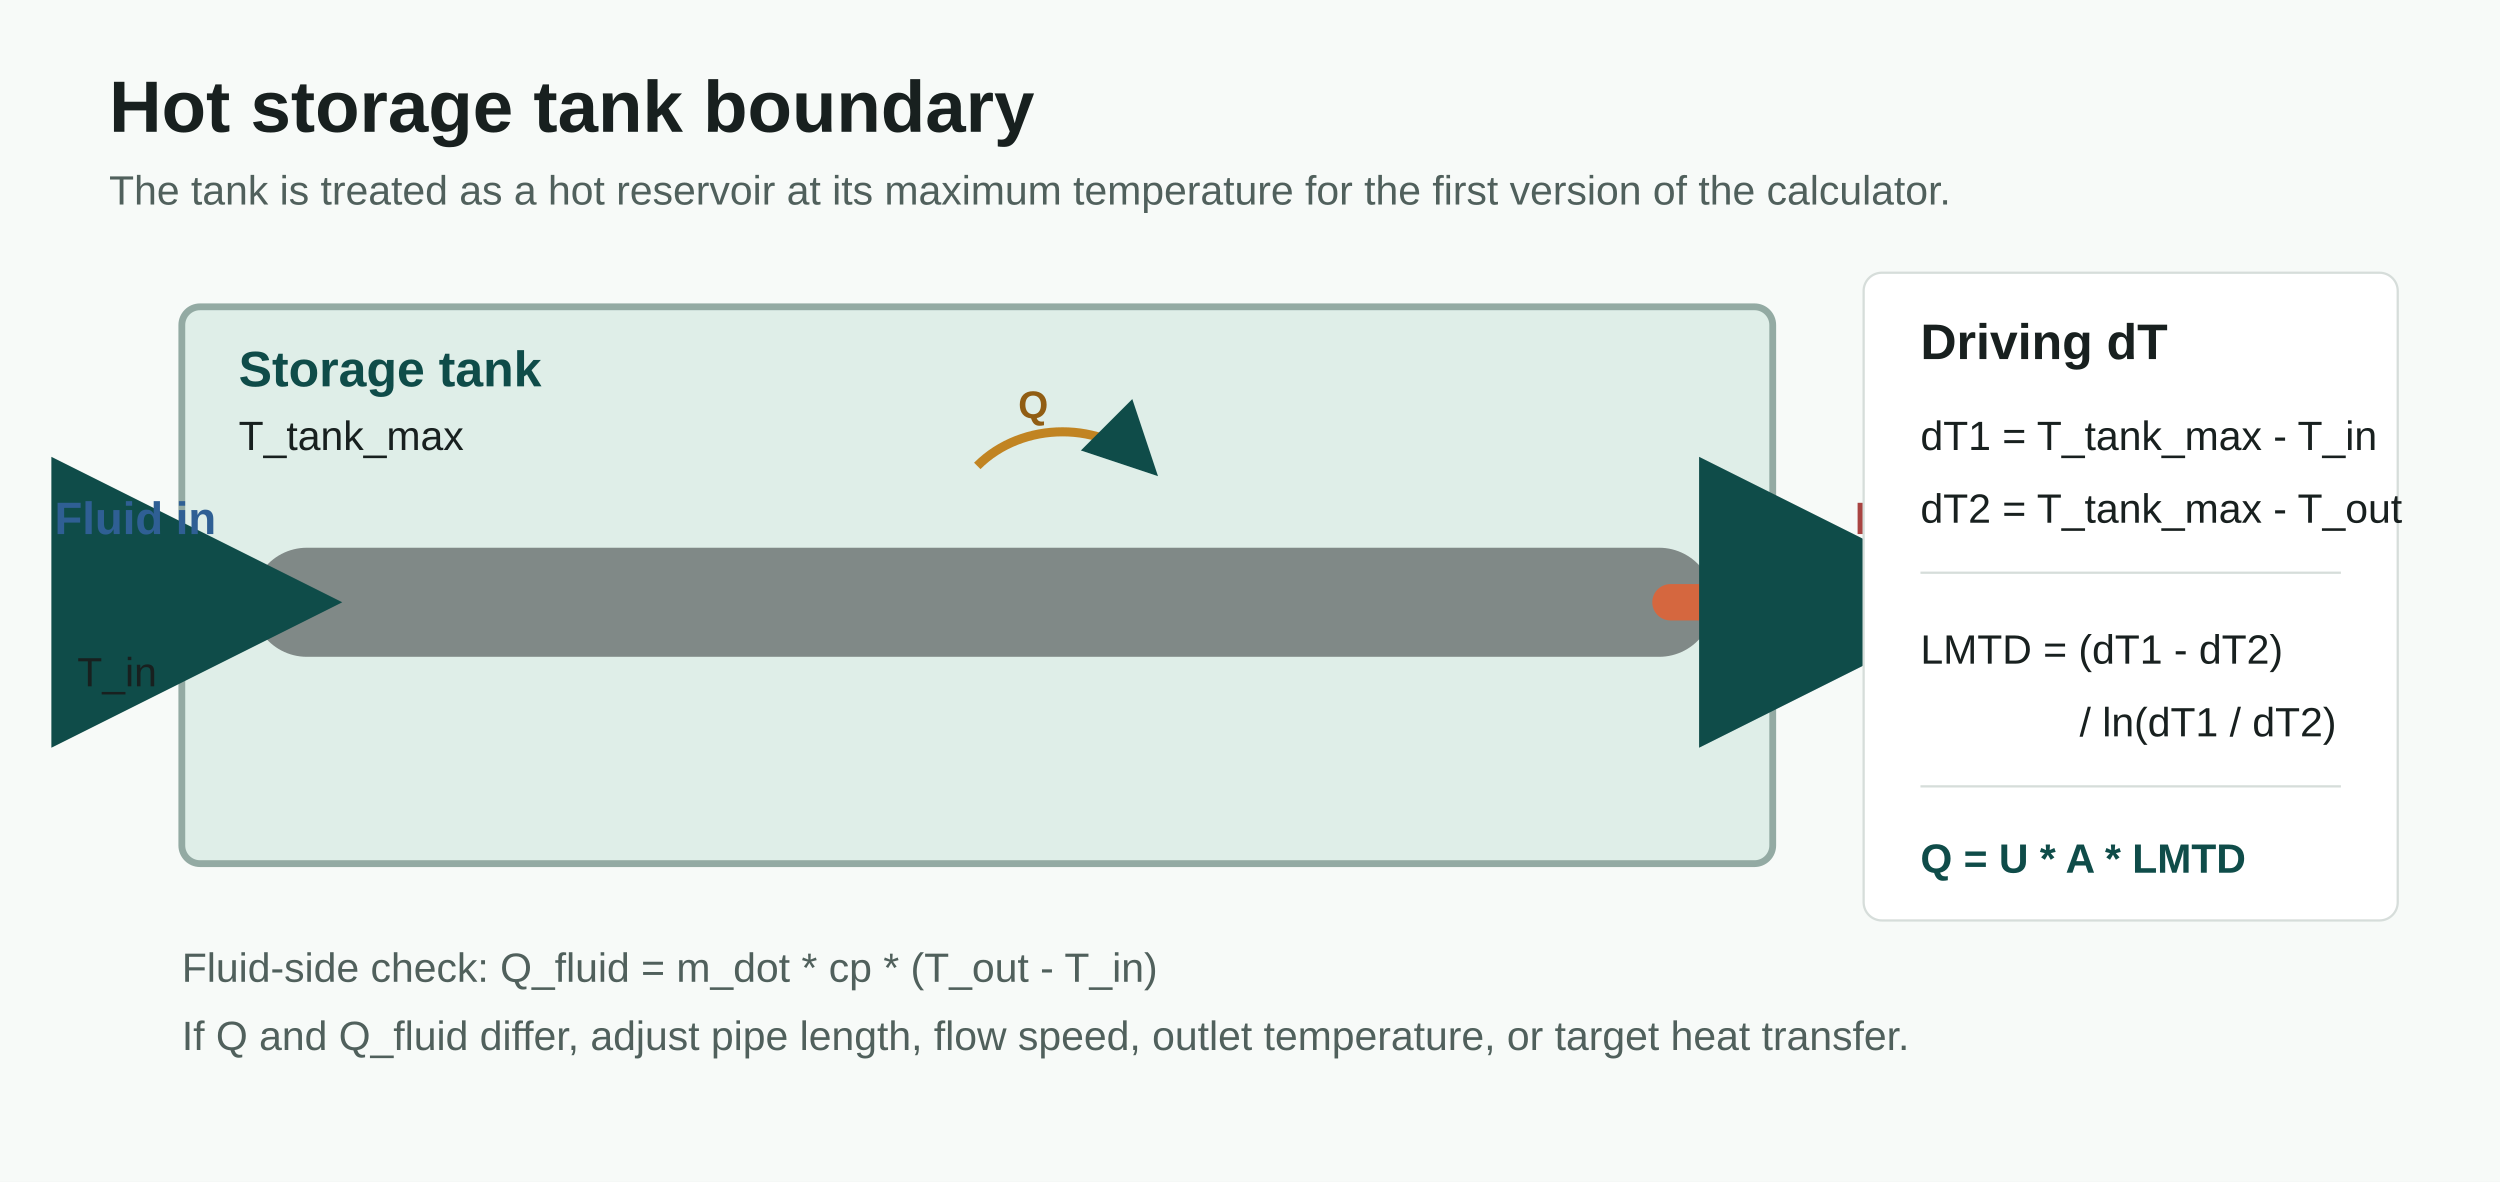
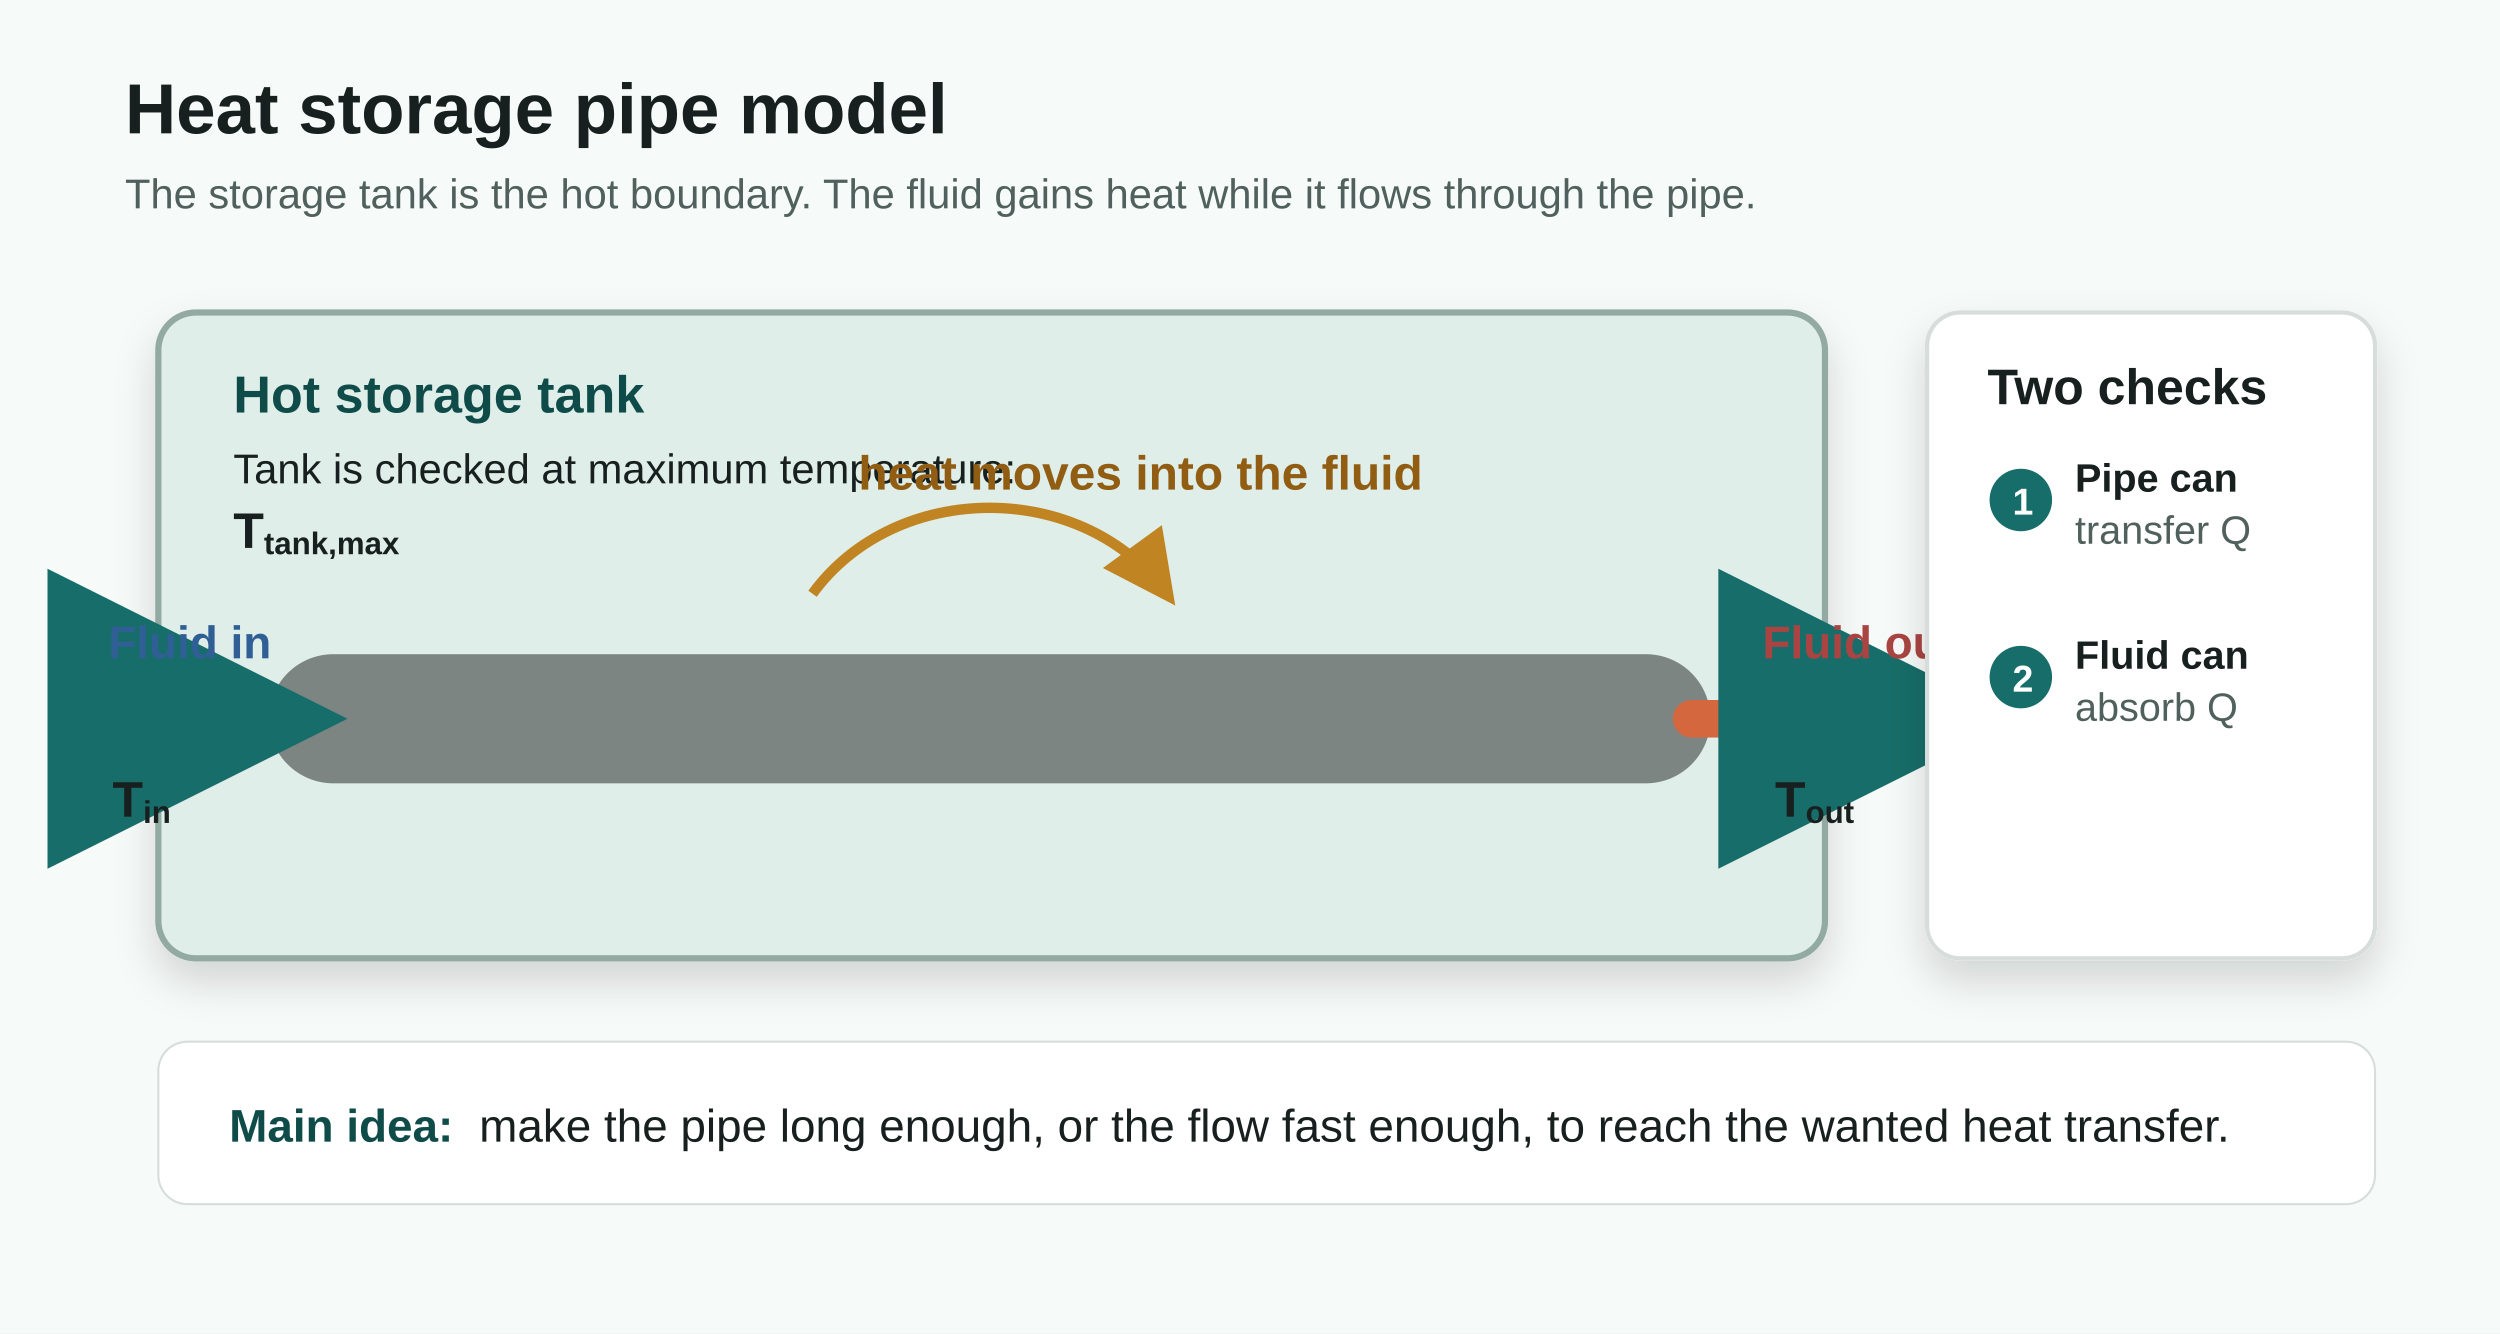
- <svg xmlns="http://www.w3.org/2000/svg" width="1100" height="520" viewBox="0 0 1100 520" role="img" aria-labelledby="title desc">
+ <svg xmlns="http://www.w3.org/2000/svg" width="1200" height="640" viewBox="0 0 1200 640" role="img" aria-labelledby="title desc">
  <defs>
-     <marker id="arrow" viewBox="0 0 10 10" refX="8" refY="5" markerWidth="8" markerHeight="8" orient="auto-start-reverse">
-       <path d="M 0 0 L 10 5 L 0 10 z" fill="#0f4c49" />
+     <marker id="arrow-teal" viewBox="0 0 10 10" refX="8" refY="5" markerWidth="8" markerHeight="8" orient="auto">
+       <path d="M 0 0 L 10 5 L 0 10 z" fill="#176d69" />
    </marker>
-     <linearGradient id="fluidGrad" x1="0" x2="1">
+     <marker id="arrow-gold" viewBox="0 0 10 10" refX="8" refY="5" markerWidth="7" markerHeight="7" orient="auto">
+       <path d="M 0 0 L 10 5 L 0 10 z" fill="#c18422" />
+     </marker>
+     <linearGradient id="water" x1="0" x2="1">
      <stop offset="0" stop-color="#2f5f94" />
      <stop offset="1" stop-color="#d5673f" />
    </linearGradient>
+     <filter id="shadow" x="-10%" y="-20%" width="120%" height="150%">
+       <feDropShadow dx="0" dy="10" stdDeviation="10" flood-color="#18201f" flood-opacity="0.15" />
+     </filter>
  </defs>
-   <rect width="1100" height="520" fill="#f7faf8" />
-   <text x="48" y="58" font-family="Arial, Helvetica, sans-serif" font-size="32" font-weight="700" fill="#18201f">Hot storage tank boundary</text>
-   <text x="48" y="90" font-family="Arial, Helvetica, sans-serif" font-size="18" fill="#50605c">The tank is treated as a hot reservoir at its maximum temperature for the first version of the calculator.</text>
-   <rect x="80" y="135" width="700" height="245" rx="8" fill="#dfeee8" stroke="#93aaa3" stroke-width="3" />
-   <text x="105" y="170" font-family="Arial, Helvetica, sans-serif" font-size="22" font-weight="700" fill="#0f4c49">Storage tank</text>
-   <text x="105" y="198" font-family="Arial, Helvetica, sans-serif" font-size="18" fill="#18201f">T_tank_max</text>
-   <line x1="135" y1="265" x2="730" y2="265" stroke="#808987" stroke-width="48" stroke-linecap="round" />
-   <line x1="135" y1="265" x2="730" y2="265" stroke="url(#fluidGrad)" stroke-width="30" stroke-linecap="round" />
-   <line x1="35" y1="265" x2="125" y2="265" stroke="#2f5f94" stroke-width="16" stroke-linecap="round" marker-end="url(#arrow)" />
-   <line x1="735" y1="265" x2="850" y2="265" stroke="#d5673f" stroke-width="16" stroke-linecap="round" marker-end="url(#arrow)" />
-   <text x="24" y="235" font-family="Arial, Helvetica, sans-serif" font-size="20" font-weight="700" fill="#2f5f94">Fluid in</text>
-   <text x="34" y="302" font-family="Arial, Helvetica, sans-serif" font-size="18" fill="#18201f">T_in</text>
-   <text x="816" y="235" font-family="Arial, Helvetica, sans-serif" font-size="20" font-weight="700" fill="#a94442">Fluid out</text>
-   <text x="825" y="302" font-family="Arial, Helvetica, sans-serif" font-size="18" fill="#18201f">T_out</text>
-   <path d="M 430 205 C 450 185, 485 185, 505 205" fill="none" stroke="#c18422" stroke-width="4" marker-end="url(#arrow)" />
-   <text x="448" y="184" font-family="Arial, Helvetica, sans-serif" font-size="17" font-weight="700" fill="#915d13">Q</text>
-   <rect x="820" y="120" width="235" height="285" rx="8" fill="#ffffff" stroke="#d6ddda" />
-   <text x="845" y="158" font-family="Arial, Helvetica, sans-serif" font-size="22" font-weight="700" fill="#18201f">Driving dT</text>
-   <text x="845" y="198" font-family="Arial, Helvetica, sans-serif" font-size="18" fill="#18201f">dT1 = T_tank_max - T_in</text>
-   <text x="845" y="230" font-family="Arial, Helvetica, sans-serif" font-size="18" fill="#18201f">dT2 = T_tank_max - T_out</text>
-   <line x1="845" y1="252" x2="1030" y2="252" stroke="#d6ddda" />
-   <text x="845" y="292" font-family="Arial, Helvetica, sans-serif" font-size="18" fill="#18201f">LMTD = (dT1 - dT2)</text>
-   <text x="915" y="324" font-family="Arial, Helvetica, sans-serif" font-size="18" fill="#18201f">/ ln(dT1 / dT2)</text>
-   <line x1="845" y1="346" x2="1030" y2="346" stroke="#d6ddda" />
-   <text x="845" y="384" font-family="Arial, Helvetica, sans-serif" font-size="18" font-weight="700" fill="#0f4c49">Q = U * A * LMTD</text>
-   <text x="80" y="432" font-family="Arial, Helvetica, sans-serif" font-size="18" fill="#50605c">Fluid-side check: Q_fluid = m_dot * cp * (T_out - T_in)</text>
-   <text x="80" y="462" font-family="Arial, Helvetica, sans-serif" font-size="18" fill="#50605c">If Q and Q_fluid differ, adjust pipe length, flow speed, outlet temperature, or target heat transfer.</text>
+   <rect width="1200" height="640" fill="#f6faf8" />
+   <text x="60" y="64" font-family="Arial, Helvetica, sans-serif" font-size="34" font-weight="700" fill="#18201f">Heat storage pipe model</text>
+   <text x="60" y="100" font-family="Arial, Helvetica, sans-serif" font-size="20" fill="#50605c">The storage tank is the hot boundary. The fluid gains heat while it flows through the pipe.</text>
+   <rect x="76" y="150" width="800" height="310" rx="18" fill="#dfeee8" stroke="#93aaa3" stroke-width="3" filter="url(#shadow)" />
+   <text x="112" y="198" font-family="Arial, Helvetica, sans-serif" font-size="25" font-weight="700" fill="#0f4c49">Hot storage tank</text>
+   <text x="112" y="232" font-family="Arial, Helvetica, sans-serif" font-size="20" fill="#18201f">Tank is checked at maximum temperature:</text>
+   <text x="112" y="263" font-family="Arial, Helvetica, sans-serif" font-size="24" font-weight="700" fill="#18201f">T<tspan baseline-shift="sub" font-size="15">tank,max</tspan>
+   </text>
+   <line x1="160" y1="345" x2="790" y2="345" stroke="#7c8582" stroke-width="62" stroke-linecap="round" />
+   <line x1="160" y1="345" x2="790" y2="345" stroke="url(#water)" stroke-width="38" stroke-linecap="round" />
+   <line x1="36" y1="345" x2="138" y2="345" stroke="#2f5f94" stroke-width="18" stroke-linecap="round" marker-end="url(#arrow-teal)" />
+   <line x1="812" y1="345" x2="940" y2="345" stroke="#d5673f" stroke-width="18" stroke-linecap="round" marker-end="url(#arrow-teal)" />
+   <text x="52" y="316" font-family="Arial, Helvetica, sans-serif" font-size="22" font-weight="700" fill="#2f5f94">Fluid in</text>
+   <text x="54" y="392" font-family="Arial, Helvetica, sans-serif" font-size="24" font-weight="700" fill="#18201f">T<tspan baseline-shift="sub" font-size="15">in</tspan>
+   </text>
+   <text x="846" y="316" font-family="Arial, Helvetica, sans-serif" font-size="22" font-weight="700" fill="#a94442">Fluid out</text>
+   <text x="852" y="392" font-family="Arial, Helvetica, sans-serif" font-size="24" font-weight="700" fill="#18201f">T<tspan baseline-shift="sub" font-size="15">out</tspan>
+   </text>
+   <path d="M 390 285 C 430 230, 520 230, 560 285" fill="none" stroke="#c18422" stroke-width="5" marker-end="url(#arrow-gold)" />
+   <text x="412" y="235" font-family="Arial, Helvetica, sans-serif" font-size="23" font-weight="700" fill="#915d13">heat moves into the fluid</text>
+   <rect x="925" y="150" width="215" height="310" rx="16" fill="#ffffff" stroke="#d6ddda" stroke-width="2" filter="url(#shadow)" />
+   <text x="954" y="194" font-family="Arial, Helvetica, sans-serif" font-size="24" font-weight="700" fill="#18201f">Two checks</text>
+   <circle cx="970" cy="240" r="15" fill="#176d69" />
+   <text x="966" y="247" font-family="Arial, Helvetica, sans-serif" font-size="18" font-weight="700" fill="#ffffff">1</text>
+   <text x="996" y="236" font-family="Arial, Helvetica, sans-serif" font-size="19" font-weight="700" fill="#18201f">Pipe can</text>
+   <text x="996" y="261" font-family="Arial, Helvetica, sans-serif" font-size="19" fill="#50605c">transfer Q</text>
+   <circle cx="970" cy="325" r="15" fill="#176d69" />
+   <text x="966" y="332" font-family="Arial, Helvetica, sans-serif" font-size="18" font-weight="700" fill="#ffffff">2</text>
+   <text x="996" y="321" font-family="Arial, Helvetica, sans-serif" font-size="19" font-weight="700" fill="#18201f">Fluid can</text>
+   <text x="996" y="346" font-family="Arial, Helvetica, sans-serif" font-size="19" fill="#50605c">absorb Q</text>
+   <rect x="76" y="500" width="1064" height="78" rx="14" fill="#ffffff" stroke="#d6ddda" />
+   <text x="110" y="548" font-family="Arial, Helvetica, sans-serif" font-size="22" font-weight="700" fill="#0f4c49">Main idea:</text>
+   <text x="230" y="548" font-family="Arial, Helvetica, sans-serif" font-size="22" fill="#18201f">make the pipe long enough, or the flow fast enough, to reach the wanted heat transfer.</text>
</svg>
